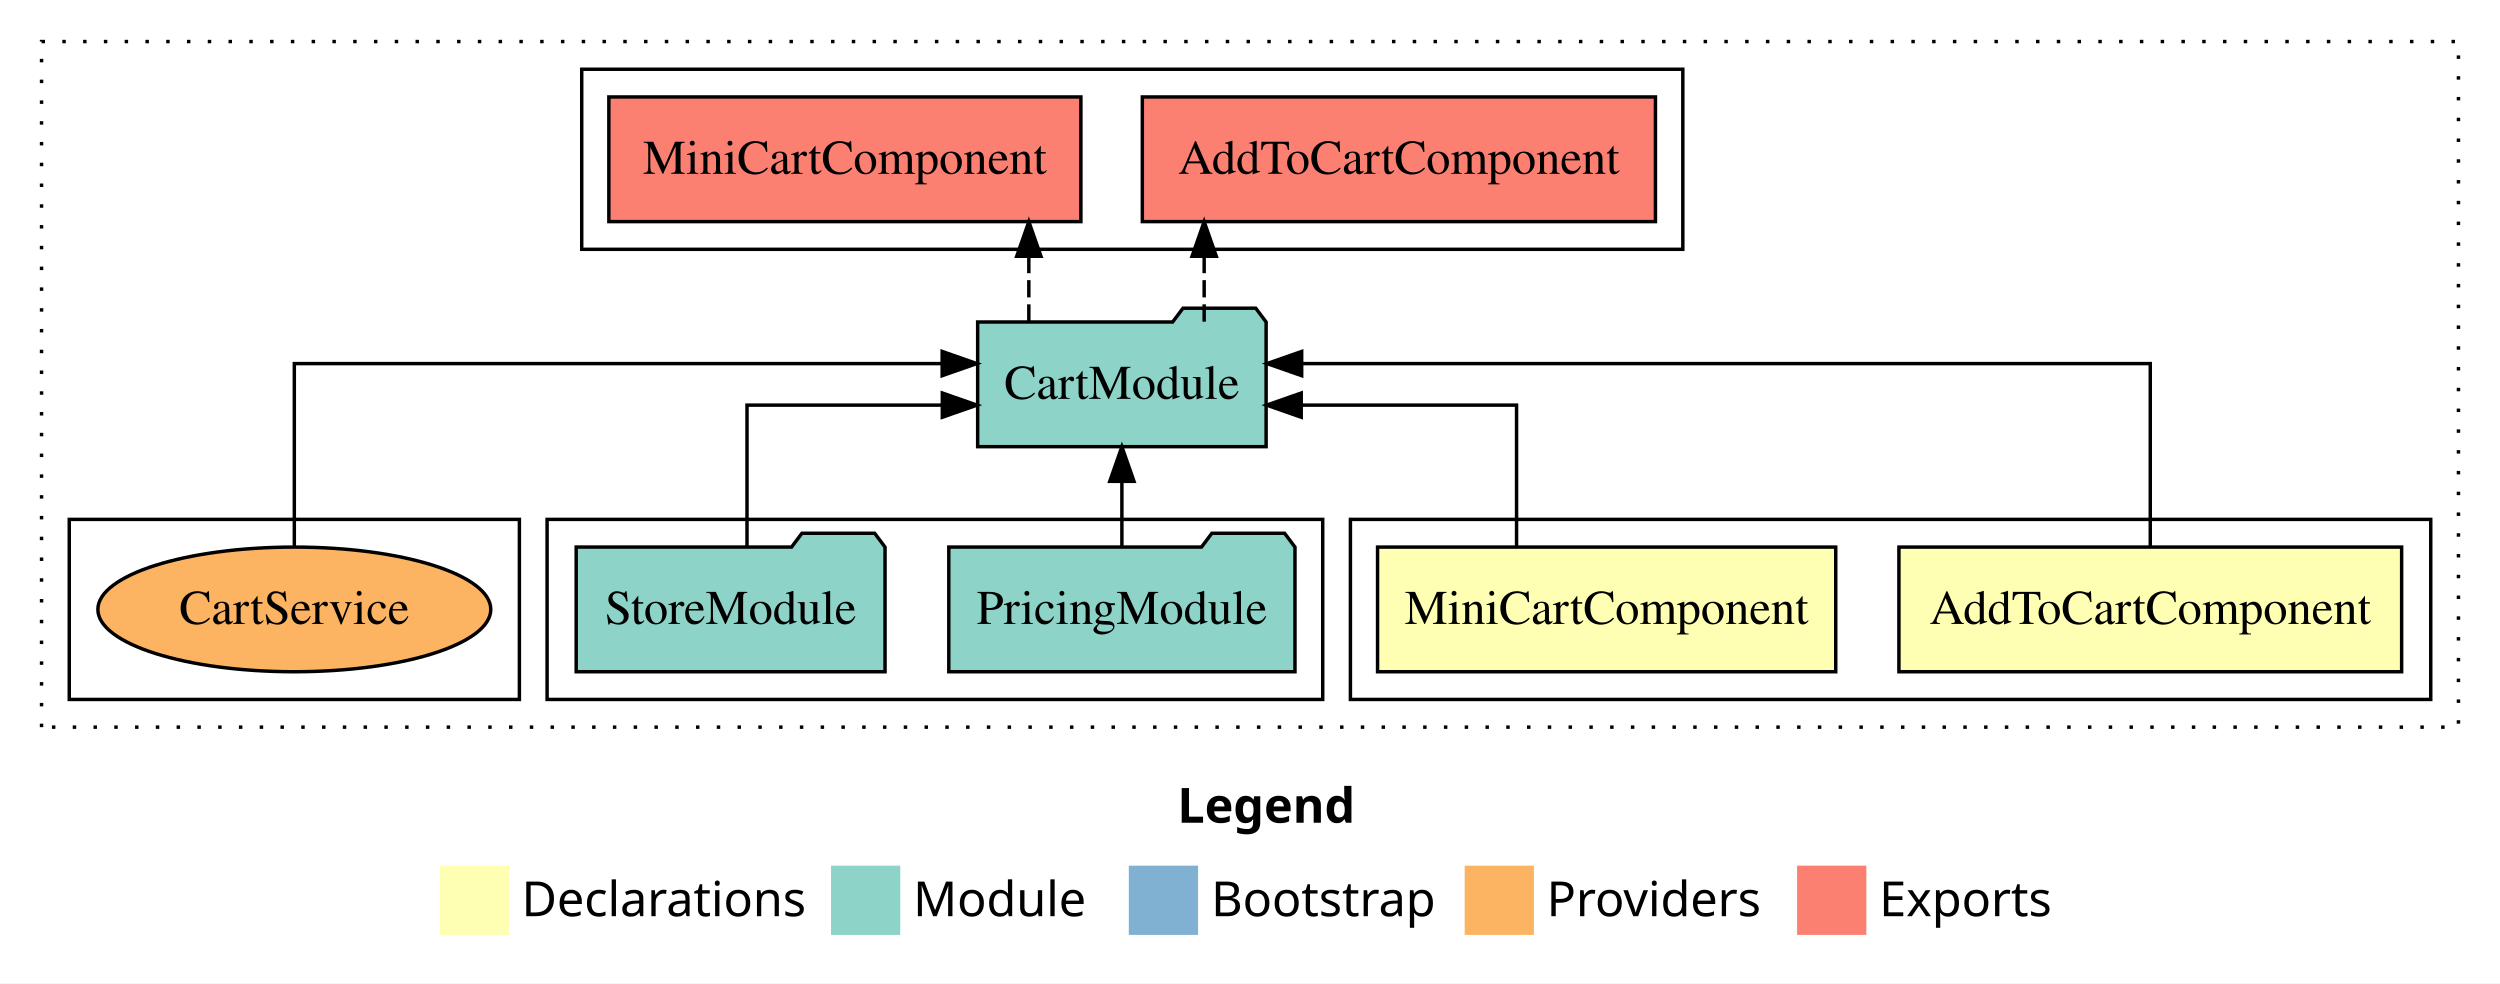
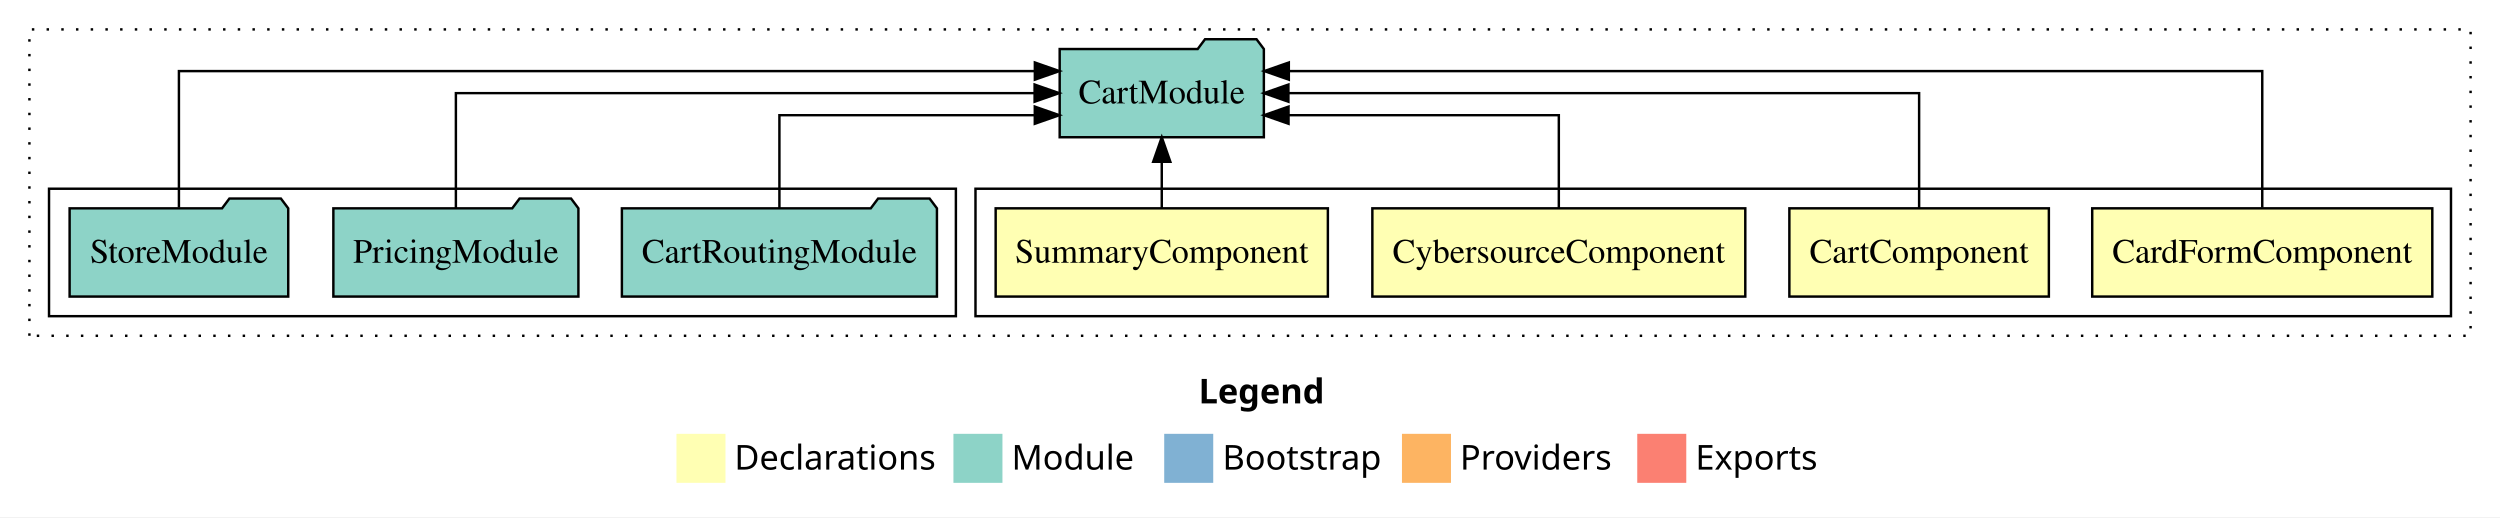
- <svg xmlns="http://www.w3.org/2000/svg" width="722pt" height="284pt" viewBox="0.00 0.00 722.00 284.00">
-   <g id="graph0" class="graph" transform="scale(1 1) rotate(0) translate(4 280)">
-     <polygon fill="#ffffff" stroke="transparent" points="-4,4 -4,-280 718,-280 718,4 -4,4" />
-     <text text-anchor="start" x="336.009" y="-42.4" font-family="sans-serif" font-weight="bold" font-size="14.00" fill="#000000">Legend</text>
-     <polygon fill="#ffffb3" stroke="transparent" points="123,-10 123,-30 143,-30 143,-10 123,-10" />
-     <text text-anchor="start" x="146.629" y="-15.4" font-family="sans-serif" font-size="14.00" fill="#000000">  Declarations</text>
-     <polygon fill="#8dd3c7" stroke="transparent" points="236,-10 236,-30 256,-30 256,-10 236,-10" />
-     <text text-anchor="start" x="259.725" y="-15.4" font-family="sans-serif" font-size="14.00" fill="#000000">  Module</text>
-     <polygon fill="#80b1d3" stroke="transparent" points="322,-10 322,-30 342,-30 342,-10 322,-10" />
-     <text text-anchor="start" x="345.781" y="-15.4" font-family="sans-serif" font-size="14.00" fill="#000000">  Bootstrap</text>
-     <polygon fill="#fdb462" stroke="transparent" points="419,-10 419,-30 439,-30 439,-10 419,-10" />
-     <text text-anchor="start" x="442.673" y="-15.4" font-family="sans-serif" font-size="14.00" fill="#000000">  Providers</text>
-     <polygon fill="#fb8072" stroke="transparent" points="515,-10 515,-30 535,-30 535,-10 515,-10" />
-     <text text-anchor="start" x="538.726" y="-15.4" font-family="sans-serif" font-size="14.00" fill="#000000">  Exports</text>
+ <svg xmlns="http://www.w3.org/2000/svg" width="1020pt" height="211pt" viewBox="0.00 0.00 1020.00 211.00">
+   <g id="graph0" class="graph" transform="scale(1 1) rotate(0) translate(4 207)">
+     <polygon fill="#ffffff" stroke="transparent" points="-4,4 -4,-207 1016,-207 1016,4 -4,4" />
+     <text text-anchor="start" x="485.009" y="-42.4" font-family="sans-serif" font-weight="bold" font-size="14.00" fill="#000000">Legend</text>
+     <polygon fill="#ffffb3" stroke="transparent" points="272,-10 272,-30 292,-30 292,-10 272,-10" />
+     <text text-anchor="start" x="295.629" y="-15.4" font-family="sans-serif" font-size="14.00" fill="#000000">  Declarations</text>
+     <polygon fill="#8dd3c7" stroke="transparent" points="385,-10 385,-30 405,-30 405,-10 385,-10" />
+     <text text-anchor="start" x="408.725" y="-15.4" font-family="sans-serif" font-size="14.00" fill="#000000">  Module</text>
+     <polygon fill="#80b1d3" stroke="transparent" points="471,-10 471,-30 491,-30 491,-10 471,-10" />
+     <text text-anchor="start" x="494.781" y="-15.4" font-family="sans-serif" font-size="14.00" fill="#000000">  Bootstrap</text>
+     <polygon fill="#fdb462" stroke="transparent" points="568,-10 568,-30 588,-30 588,-10 568,-10" />
+     <text text-anchor="start" x="591.673" y="-15.4" font-family="sans-serif" font-size="14.00" fill="#000000">  Providers</text>
+     <polygon fill="#fb8072" stroke="transparent" points="664,-10 664,-30 684,-30 684,-10 664,-10" />
+     <text text-anchor="start" x="687.726" y="-15.4" font-family="sans-serif" font-size="14.00" fill="#000000">  Exports</text>
    <g id="clust1" class="cluster">
-       <polygon fill="none" stroke="#000000" stroke-dasharray="1,5" points="8,-70 8,-268 706,-268 706,-70 8,-70" />
+       <polygon fill="none" stroke="#000000" stroke-dasharray="1,5" points="8,-70 8,-195 1004,-195 1004,-70 8,-70" />
    </g>
    <g id="clust2" class="cluster">
-       <polygon fill="none" stroke="#000000" points="386,-78 386,-130 698,-130 698,-78 386,-78" />
+       <polygon fill="none" stroke="#000000" points="394,-78 394,-130 996,-130 996,-78 394,-78" />
    </g>
-     <g id="clust5" class="cluster">
-       <polygon fill="none" stroke="#000000" points="154,-78 154,-130 378,-130 378,-78 154,-78" />
-     </g>
-     <g id="clust6" class="cluster">
-       <polygon fill="none" stroke="#000000" points="164,-208 164,-260 482,-260 482,-208 164,-208" />
-     </g>
-     <g id="clust8" class="cluster">
-       <polygon fill="none" stroke="#000000" points="16,-78 16,-130 146,-130 146,-78 16,-78" />
+     <g id="clust7" class="cluster">
+       <polygon fill="none" stroke="#000000" points="16,-78 16,-130 386,-130 386,-78 16,-78" />
    </g>
    <g id="node1" class="node">
-       <polygon fill="#ffffb3" stroke="#000000" points="689.594,-122 544.406,-122 544.406,-86 689.594,-86 689.594,-122" />
-       <text text-anchor="middle" x="617" y="-99.8" font-family="Times,serif" font-size="14.00" fill="#000000">AddToCartComponent</text>
+       <polygon fill="#ffffb3" stroke="#000000" points="988.378,-122 849.622,-122 849.622,-86 988.378,-86 988.378,-122" />
+       <text text-anchor="middle" x="919" y="-99.8" font-family="Times,serif" font-size="14.00" fill="#000000">CardFormComponent</text>
+     </g>
+     <g id="node5" class="node">
+       <polygon fill="#8dd3c7" stroke="#000000" points="511.653,-187 508.653,-191 487.653,-191 484.653,-187 428.347,-187 428.347,-151 511.653,-151 511.653,-187" />
+       <text text-anchor="middle" x="470" y="-164.8" font-family="Times,serif" font-size="14.00" fill="#000000">CartModule</text>
+     </g>
+     <g id="edge1" class="edge">
+       <path fill="none" stroke="#000000" d="M919,-122.292C919,-144.206 919,-178 919,-178 919,-178 521.838,-178 521.838,-178" />
+       <polygon fill="#000000" stroke="#000000" points="521.838,-174.5 511.838,-178 521.838,-181.5 521.838,-174.5" />
+     </g>
+     <g id="node2" class="node">
+       <polygon fill="#ffffb3" stroke="#000000" points="831.936,-122 726.064,-122 726.064,-86 831.936,-86 831.936,-122" />
+       <text text-anchor="middle" x="779" y="-99.8" font-family="Times,serif" font-size="14.00" fill="#000000">CartComponent</text>
+     </g>
+     <g id="edge2" class="edge">
+       <path fill="none" stroke="#000000" d="M779,-122.106C779,-141.339 779,-169 779,-169 779,-169 521.673,-169 521.673,-169" />
+       <polygon fill="#000000" stroke="#000000" points="521.673,-165.5 511.673,-169 521.673,-172.5 521.673,-165.5" />
    </g>
    <g id="node3" class="node">
-       <polygon fill="#8dd3c7" stroke="#000000" points="361.653,-187 358.653,-191 337.653,-191 334.653,-187 278.347,-187 278.347,-151 361.653,-151 361.653,-187" />
-       <text text-anchor="middle" x="320" y="-164.8" font-family="Times,serif" font-size="14.00" fill="#000000">CartModule</text>
+       <polygon fill="#ffffb3" stroke="#000000" points="708.079,-122 555.921,-122 555.921,-86 708.079,-86 708.079,-122" />
+       <text text-anchor="middle" x="632" y="-99.8" font-family="Times,serif" font-size="14.00" fill="#000000">CybersourceComponent</text>
    </g>
-     <g id="edge1" class="edge">
-       <path fill="none" stroke="#000000" d="M617,-122.284C617,-143.321 617,-175 617,-175 617,-175 371.923,-175 371.923,-175" />
-       <polygon fill="#000000" stroke="#000000" points="371.923,-171.5 361.923,-175 371.923,-178.5 371.923,-171.5" />
+     <g id="edge3" class="edge">
+       <path fill="none" stroke="#000000" d="M632,-122.027C632,-138.398 632,-160 632,-160 632,-160 521.719,-160 521.719,-160" />
+       <polygon fill="#000000" stroke="#000000" points="521.719,-156.5 511.719,-160 521.719,-163.5 521.719,-156.5" />
    </g>
-     <g id="node2" class="node">
-       <polygon fill="#ffffb3" stroke="#000000" points="526.161,-122 393.839,-122 393.839,-86 526.161,-86 526.161,-122" />
-       <text text-anchor="middle" x="460" y="-99.8" font-family="Times,serif" font-size="14.00" fill="#000000">MiniCartComponent</text>
+     <g id="node4" class="node">
+       <polygon fill="#ffffb3" stroke="#000000" points="537.772,-122 402.228,-122 402.228,-86 537.772,-86 537.772,-122" />
+       <text text-anchor="middle" x="470" y="-99.8" font-family="Times,serif" font-size="14.00" fill="#000000">SummaryComponent</text>
    </g>
-     <g id="edge2" class="edge">
-       <path fill="none" stroke="#000000" d="M433.983,-122.022C433.983,-139.373 433.983,-163 433.983,-163 433.983,-163 371.796,-163 371.796,-163" />
-       <polygon fill="#000000" stroke="#000000" points="371.796,-159.5 361.796,-163 371.796,-166.5 371.796,-159.5" />
+     <g id="edge4" class="edge">
+       <path fill="none" stroke="#000000" d="M470,-122.106C470,-122.106 470,-140.991 470,-140.991" />
+       <polygon fill="#000000" stroke="#000000" points="466.5,-140.991 470,-150.991 473.5,-140.991 466.5,-140.991" />
    </g>
    <g id="node6" class="node">
-       <polygon fill="#fb8072" stroke="#000000" points="474.095,-252 325.905,-252 325.905,-216 474.095,-216 474.095,-252" />
-       <text text-anchor="middle" x="400" y="-229.8" font-family="Times,serif" font-size="14.00" fill="#000000">AddToCartComponent </text>
+       <polygon fill="#8dd3c7" stroke="#000000" points="378.27,-122 375.27,-126 354.27,-126 351.27,-122 249.73,-122 249.73,-86 378.27,-86 378.27,-122" />
+       <text text-anchor="middle" x="314" y="-99.8" font-family="Times,serif" font-size="14.00" fill="#000000">CartRoutingModule</text>
    </g>
    <g id="edge5" class="edge">
-       <path fill="none" stroke="#000000" stroke-dasharray="5,2" d="M343.765,-187.106C343.765,-187.106 343.765,-205.991 343.765,-205.991" />
-       <polygon fill="#000000" stroke="#000000" points="340.265,-205.991 343.765,-215.991 347.265,-205.991 340.265,-205.991" />
+       <path fill="none" stroke="#000000" d="M314,-122.027C314,-138.398 314,-160 314,-160 314,-160 418.195,-160 418.195,-160" />
+       <polygon fill="#000000" stroke="#000000" points="418.195,-163.5 428.195,-160 418.195,-156.5 418.195,-163.5" />
    </g>
    <g id="node7" class="node">
-       <polygon fill="#fb8072" stroke="#000000" points="308.161,-252 171.839,-252 171.839,-216 308.161,-216 308.161,-252" />
-       <text text-anchor="middle" x="240" y="-229.8" font-family="Times,serif" font-size="14.00" fill="#000000">MiniCartComponent </text>
+       <polygon fill="#8dd3c7" stroke="#000000" points="231.989,-122 228.989,-126 207.989,-126 204.989,-122 132.011,-122 132.011,-86 231.989,-86 231.989,-122" />
+       <text text-anchor="middle" x="182" y="-99.8" font-family="Times,serif" font-size="14.00" fill="#000000">PricingModule</text>
    </g>
    <g id="edge6" class="edge">
-       <path fill="none" stroke="#000000" stroke-dasharray="5,2" d="M293.127,-187.106C293.127,-187.106 293.127,-205.991 293.127,-205.991" />
-       <polygon fill="#000000" stroke="#000000" points="289.627,-205.991 293.127,-215.991 296.627,-205.991 289.627,-205.991" />
-     </g>
-     <g id="node4" class="node">
-       <polygon fill="#8dd3c7" stroke="#000000" points="369.989,-122 366.989,-126 345.989,-126 342.989,-122 270.011,-122 270.011,-86 369.989,-86 369.989,-122" />
-       <text text-anchor="middle" x="320" y="-99.8" font-family="Times,serif" font-size="14.00" fill="#000000">PricingModule</text>
-     </g>
-     <g id="edge3" class="edge">
-       <path fill="none" stroke="#000000" d="M320,-122.106C320,-122.106 320,-140.991 320,-140.991" />
-       <polygon fill="#000000" stroke="#000000" points="316.5,-140.991 320,-150.991 323.5,-140.991 316.5,-140.991" />
-     </g>
-     <g id="node5" class="node">
-       <polygon fill="#8dd3c7" stroke="#000000" points="251.598,-122 248.598,-126 227.598,-126 224.598,-122 162.402,-122 162.402,-86 251.598,-86 251.598,-122" />
-       <text text-anchor="middle" x="207" y="-99.8" font-family="Times,serif" font-size="14.00" fill="#000000">StoreModule</text>
-     </g>
-     <g id="edge4" class="edge">
-       <path fill="none" stroke="#000000" d="M211.734,-122.022C211.734,-139.373 211.734,-163 211.734,-163 211.734,-163 268.142,-163 268.142,-163" />
-       <polygon fill="#000000" stroke="#000000" points="268.142,-166.5 278.142,-163 268.142,-159.5 268.142,-166.5" />
+       <path fill="none" stroke="#000000" d="M182,-122.106C182,-141.339 182,-169 182,-169 182,-169 418.122,-169 418.122,-169" />
+       <polygon fill="#000000" stroke="#000000" points="418.122,-172.5 428.122,-169 418.122,-165.5 418.122,-172.5" />
    </g>
    <g id="node8" class="node">
-       <ellipse fill="#fdb462" stroke="#000000" cx="81" cy="-104" rx="56.735" ry="18" />
-       <text text-anchor="middle" x="81" y="-99.8" font-family="Times,serif" font-size="14.00" fill="#000000">CartService</text>
+       <polygon fill="#8dd3c7" stroke="#000000" points="113.598,-122 110.598,-126 89.598,-126 86.598,-122 24.402,-122 24.402,-86 113.598,-86 113.598,-122" />
+       <text text-anchor="middle" x="69" y="-99.8" font-family="Times,serif" font-size="14.00" fill="#000000">StoreModule</text>
    </g>
    <g id="edge7" class="edge">
-       <path fill="none" stroke="#000000" d="M81,-122.284C81,-143.321 81,-175 81,-175 81,-175 268.096,-175 268.096,-175" />
-       <polygon fill="#000000" stroke="#000000" points="268.096,-178.5 278.096,-175 268.096,-171.5 268.096,-178.5" />
+       <path fill="none" stroke="#000000" d="M69,-122.292C69,-144.206 69,-178 69,-178 69,-178 418.221,-178 418.221,-178" />
+       <polygon fill="#000000" stroke="#000000" points="418.221,-181.5 428.221,-178 418.221,-174.5 418.221,-181.5" />
    </g>
  </g>
</svg>
